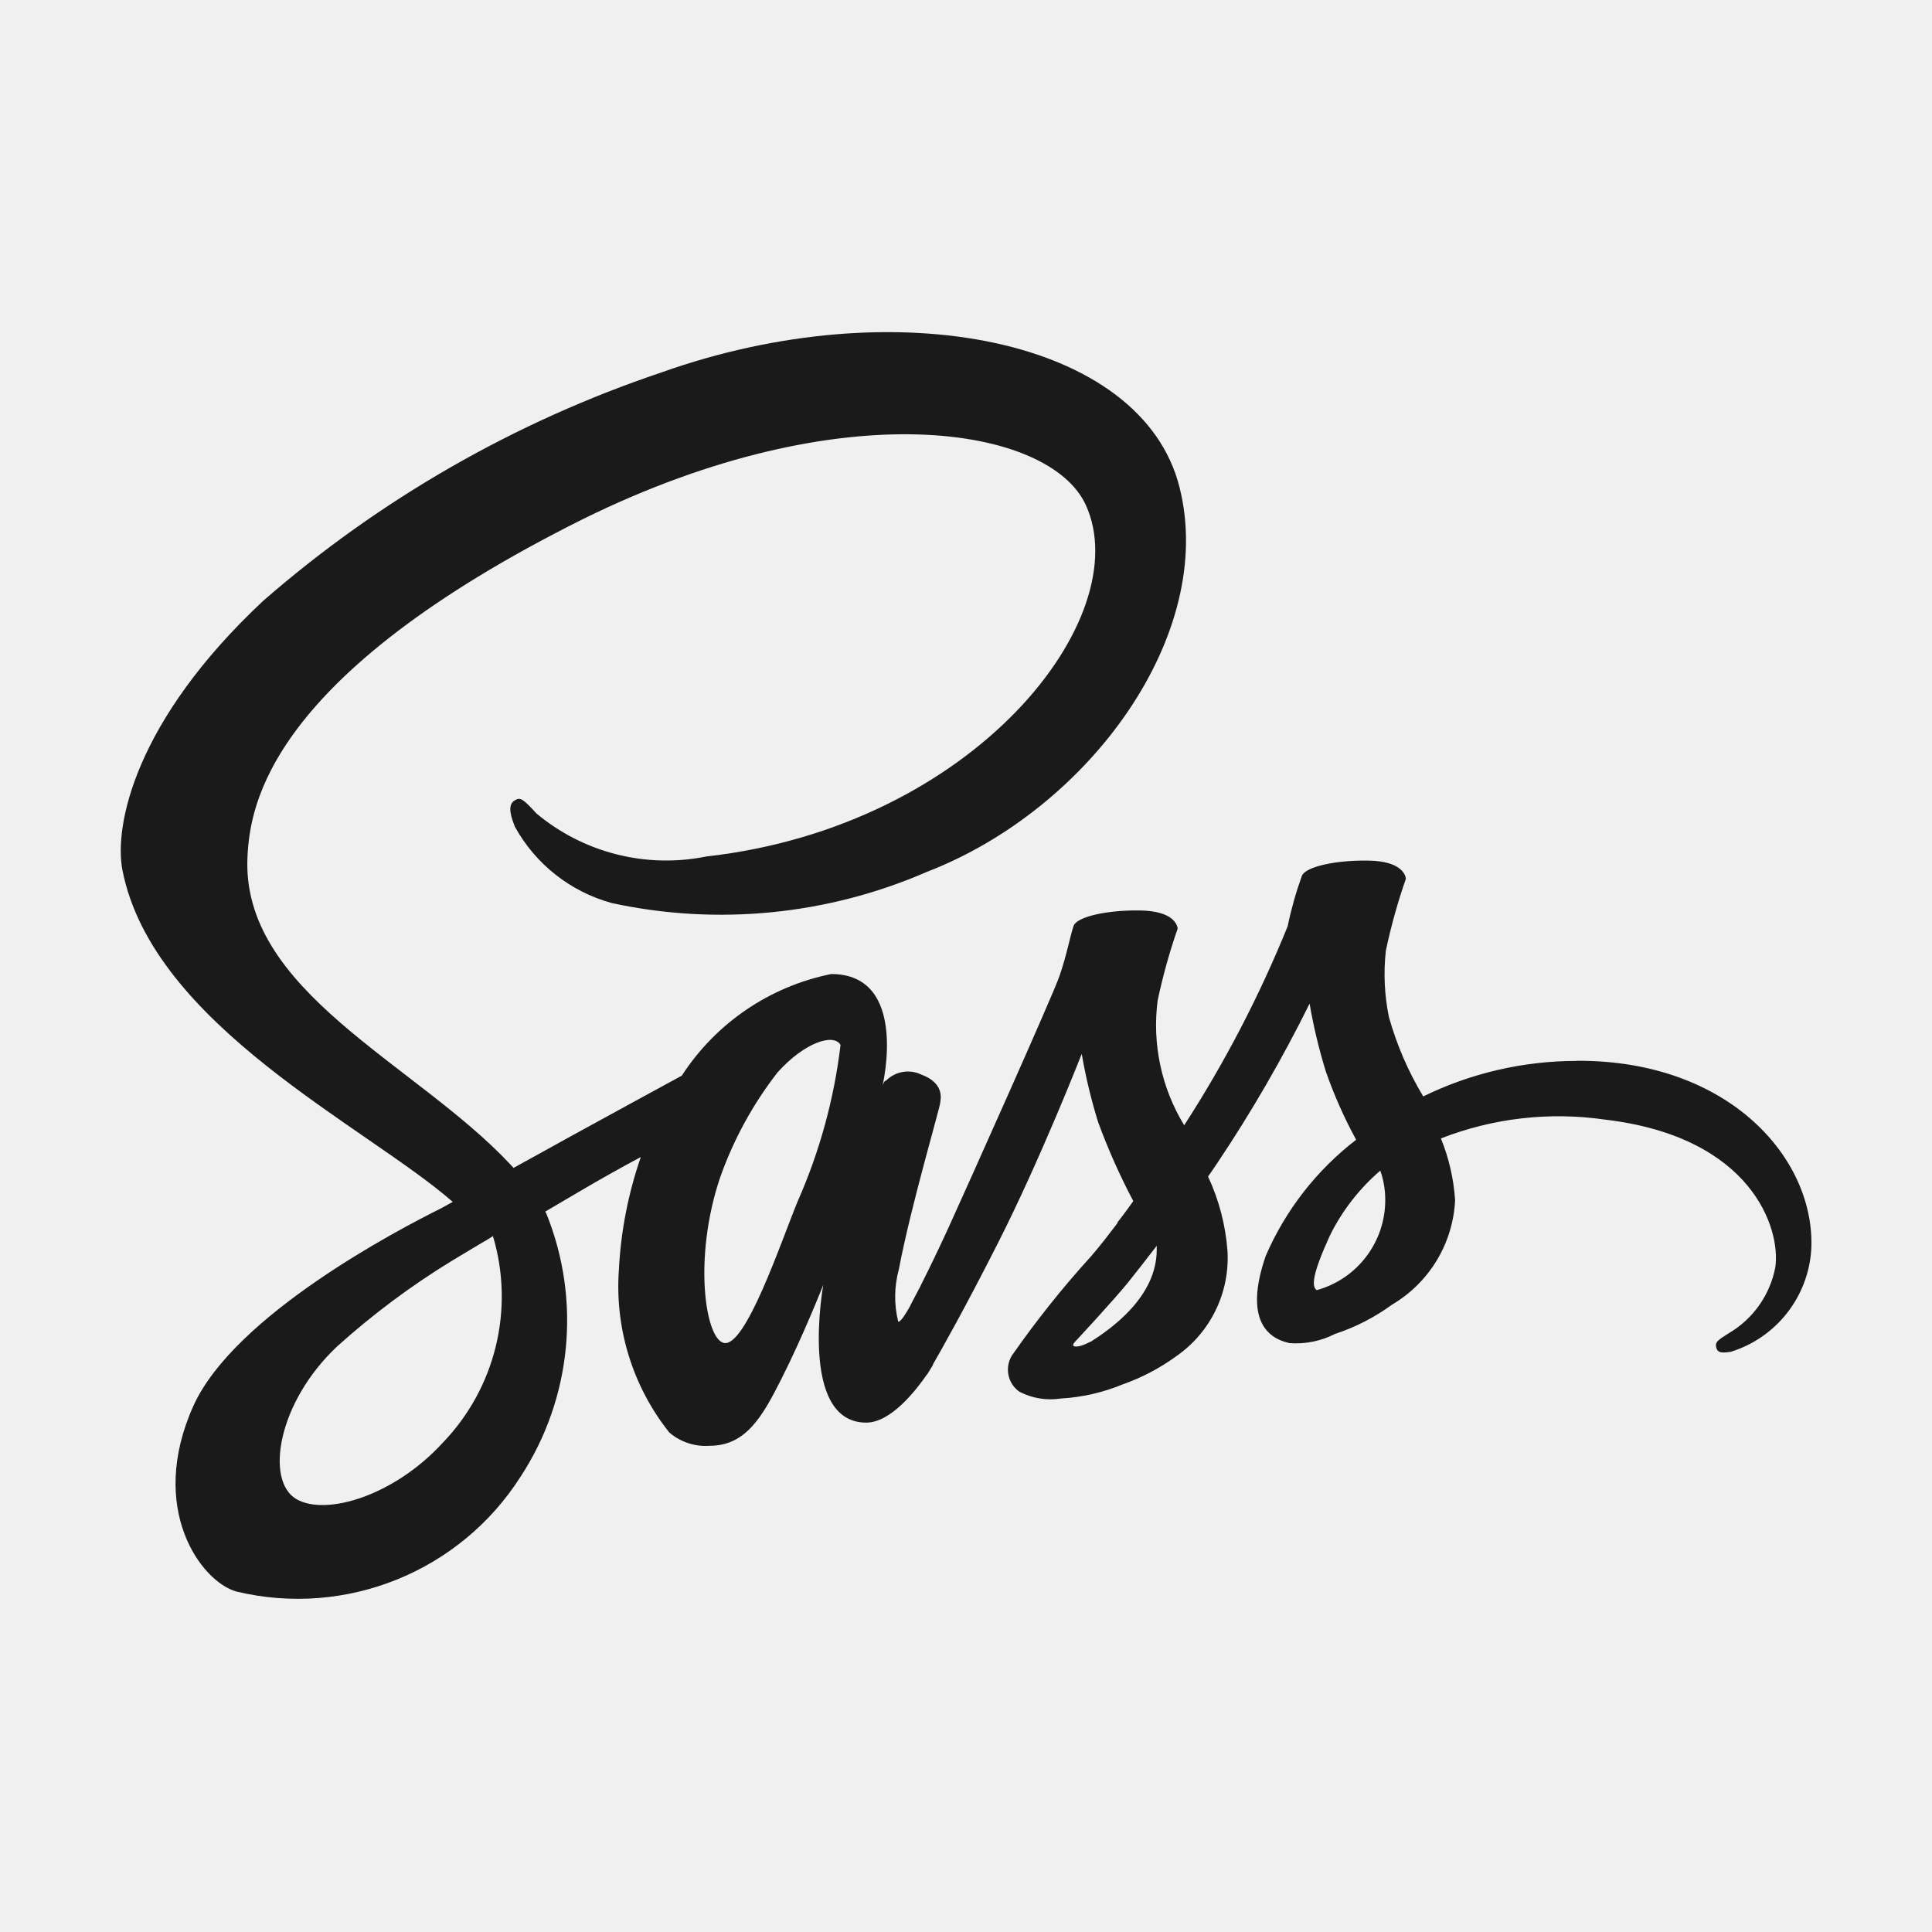
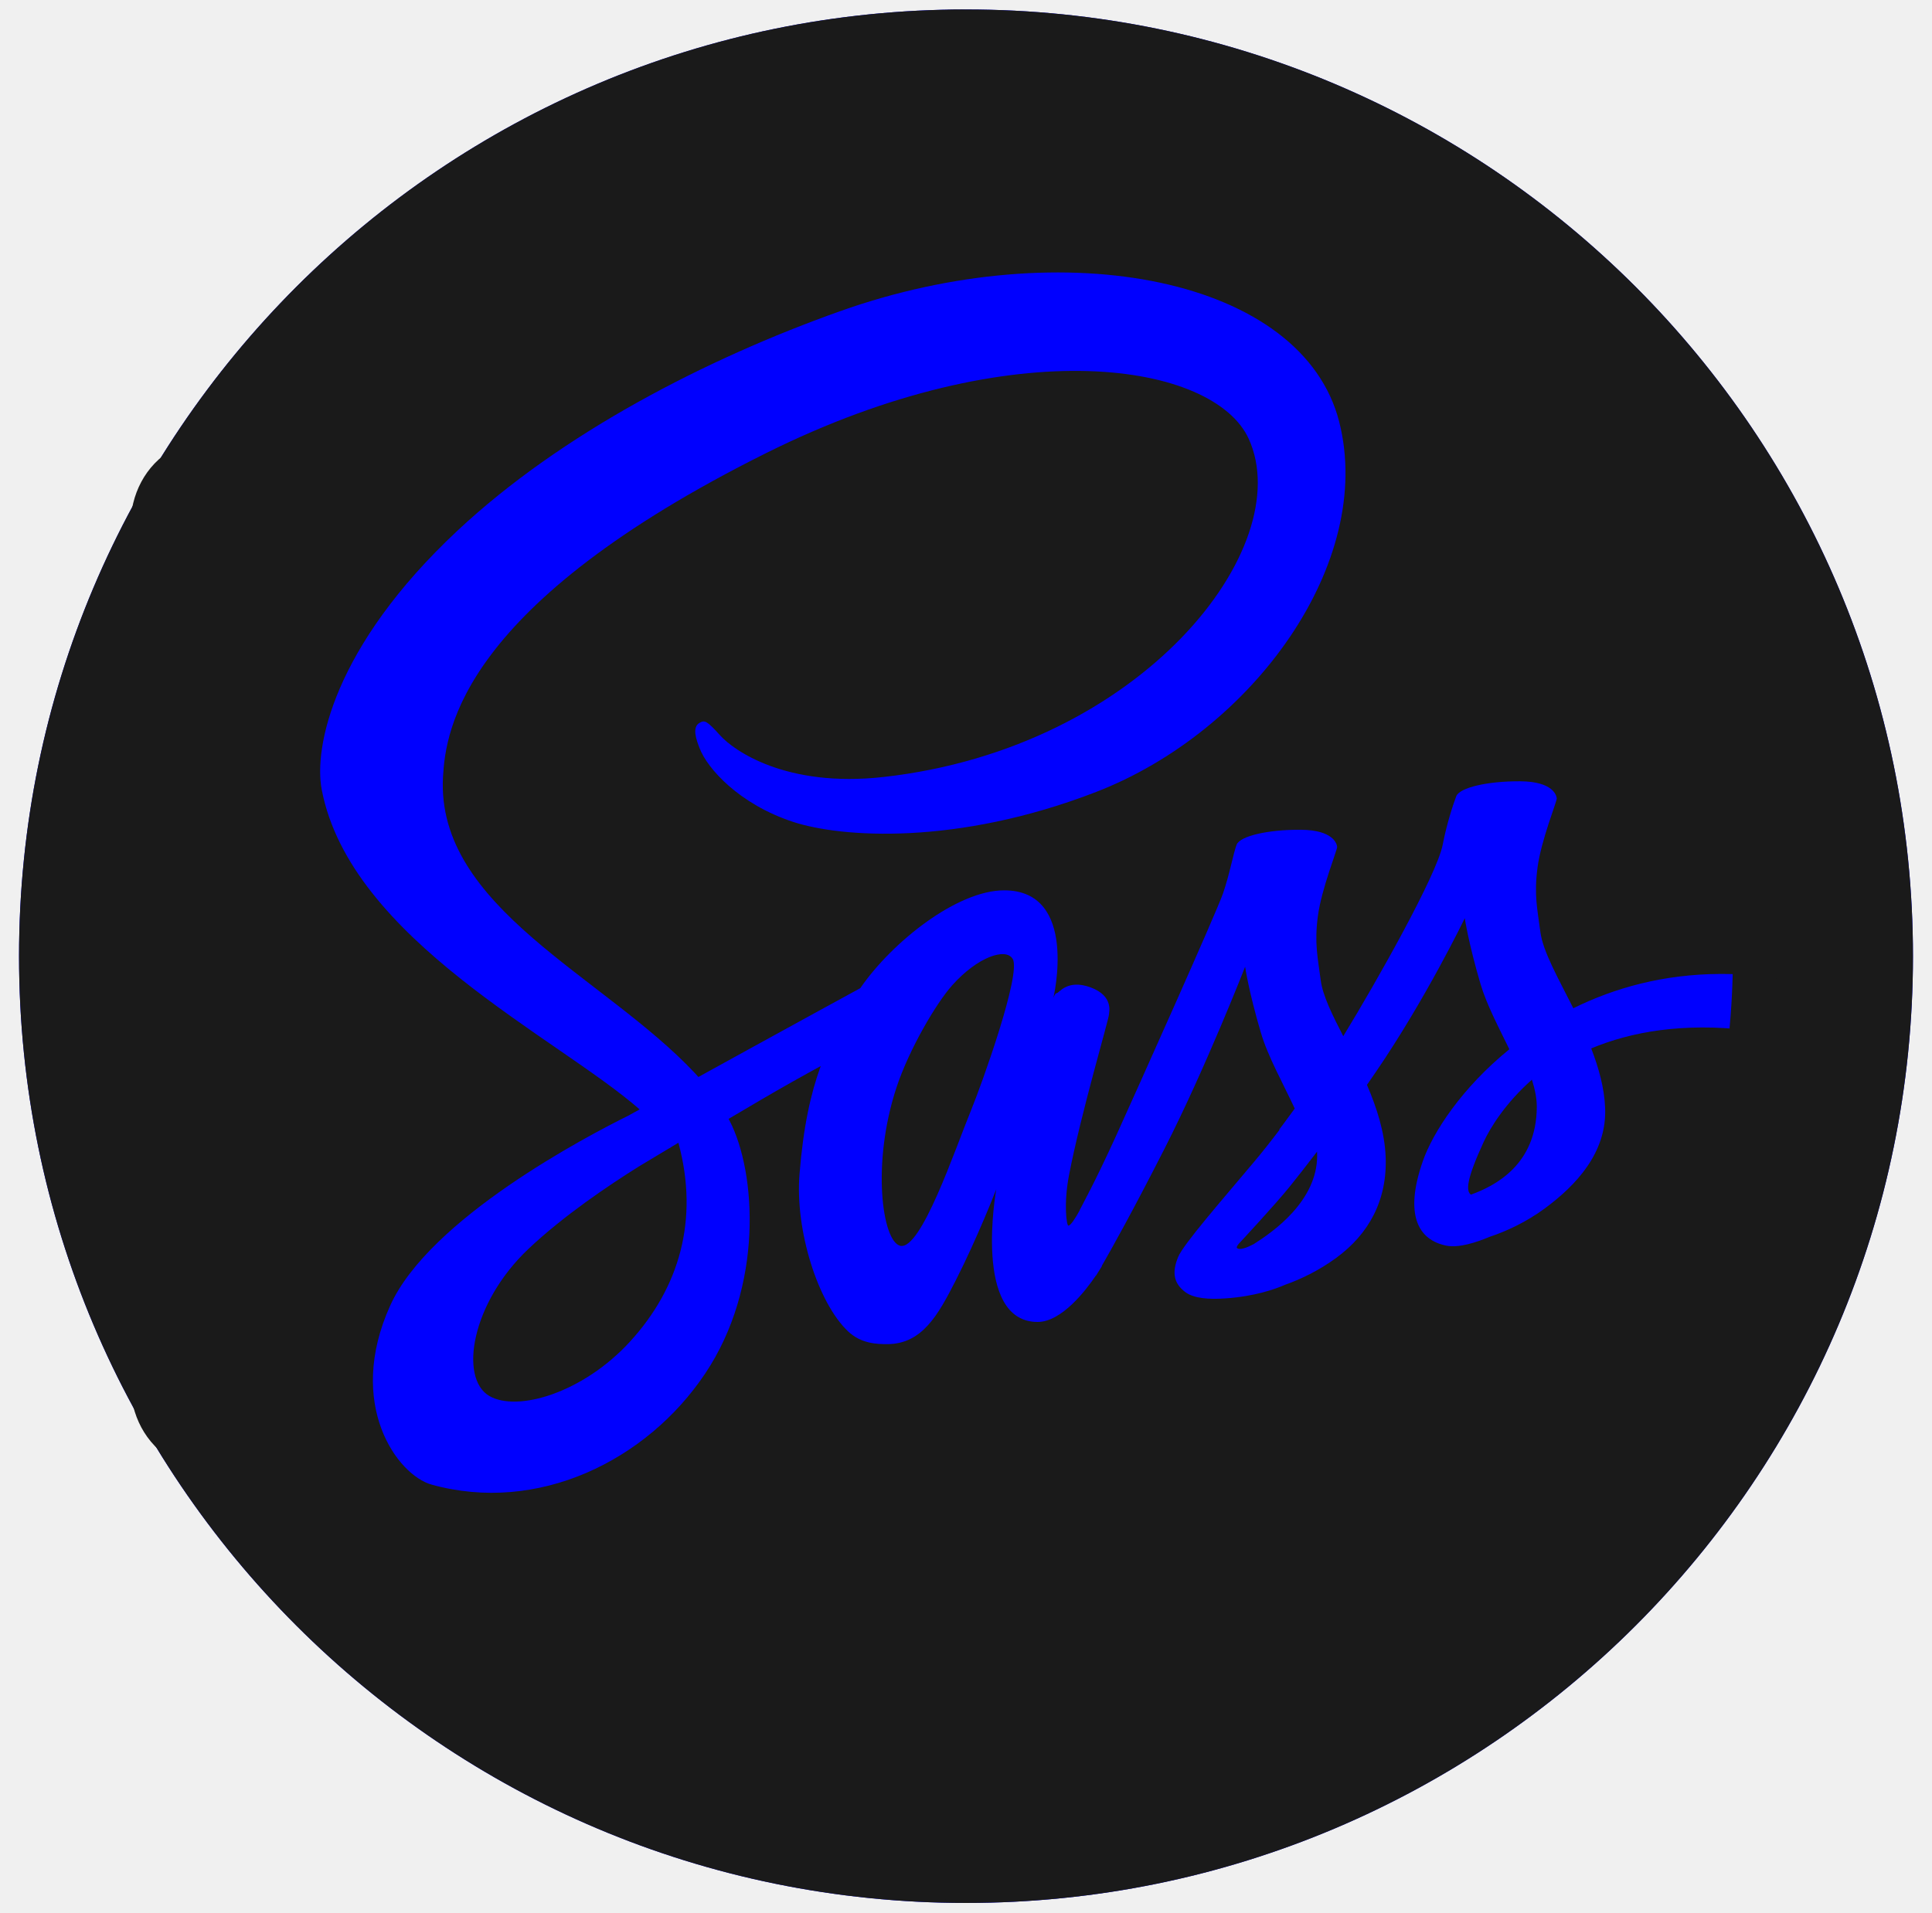
- <svg xmlns="http://www.w3.org/2000/svg" width="95px" height="95px" viewBox="0 0 32 32">
-   <path d="M26.11,17.572a5.8,5.8,0,0,0-2.537.588,5.345,5.345,0,0,1-.568-1.314,3.53,3.53,0,0,1-.051-1.1,9.811,9.811,0,0,1,.332-1.192c-.005-.051-.061-.292-.624-.3s-1.048.107-1.1.256a6.171,6.171,0,0,0-.235.834,19.686,19.686,0,0,1-1.713,3.294,3.186,3.186,0,0,1-.44-2.066,9.811,9.811,0,0,1,.332-1.192c-.005-.051-.061-.292-.624-.3s-1.048.107-1.1.256-.118.5-.235.834-1.483,3.386-1.841,4.173c-.184.4-.343.726-.455.946h0a.233.233,0,0,1-.02.041c-.1.189-.153.292-.153.292v.005c-.077.138-.159.266-.2.266a1.711,1.711,0,0,1,.01-.869c.2-1.059.69-2.705.685-2.762,0-.031.092-.317-.317-.465a.508.508,0,0,0-.578.1c-.036,0-.061.087-.061.087s.445-1.851-.849-1.851a3.855,3.855,0,0,0-2.475,1.683c-.348.189-1.089.593-1.882,1.028-.3.169-.614.338-.905.5-.02-.02-.041-.046-.061-.066C6.87,17.6,3.975,16.416,4.1,14.171c.046-.818.327-2.966,5.559-5.575,4.306-2.122,7.733-1.534,8.326-.23.849,1.862-1.836,5.319-6.285,5.82a3.351,3.351,0,0,1-2.813-.711c-.235-.256-.271-.271-.358-.22-.143.077-.051.307,0,.44a2.626,2.626,0,0,0,1.606,1.263,8.55,8.55,0,0,0,5.217-.517c2.7-1.043,4.8-3.943,4.184-6.372-.619-2.465-4.71-3.278-8.582-1.9A19.5,19.5,0,0,0,4.359,9.952c-2.133,1.995-2.47,3.728-2.332,4.455.5,2.578,4.051,4.255,5.472,5.5-.072.041-.138.077-.194.107-.711.353-3.421,1.77-4.1,3.268-.767,1.7.123,2.915.711,3.079a4.374,4.374,0,0,0,4.71-1.908A4.725,4.725,0,0,0,9.049,20.1a.107.107,0,0,0-.02-.031l.557-.327c.363-.215.721-.414,1.028-.578a6.74,6.74,0,0,0-.363,1.862,3.886,3.886,0,0,0,.834,2.7.921.921,0,0,0,.675.22c.6,0,.875-.5,1.176-1.094.368-.726.7-1.57.7-1.57s-.414,2.281.711,2.281c.409,0,.823-.532,1.008-.8v.005s.01-.015.031-.051l.066-.107v-.01c.164-.286.532-.936,1.079-2.015.706-1.391,1.386-3.13,1.386-3.13a8.888,8.888,0,0,0,.271,1.13,10.643,10.643,0,0,0,.583,1.309c-.164.23-.266.358-.266.358l.005.005c-.133.174-.276.363-.435.547a16.3,16.3,0,0,0-1.314,1.647.447.447,0,0,0,.123.6,1.116,1.116,0,0,0,.685.113,3.147,3.147,0,0,0,1.028-.235,3.45,3.45,0,0,0,.885-.465,1.98,1.98,0,0,0,.849-1.744,3.521,3.521,0,0,0-.322-1.233c.051-.072.1-.143.148-.215a23.428,23.428,0,0,0,1.534-2.649,8.888,8.888,0,0,0,.271,1.13,7.57,7.57,0,0,0,.5,1.125A4.861,4.861,0,0,0,20.965,20.8c-.322.931-.072,1.35.4,1.447a1.425,1.425,0,0,0,.747-.153,3.4,3.4,0,0,0,.946-.486,2.126,2.126,0,0,0,1.043-1.729,3.268,3.268,0,0,0-.235-1.023,5.356,5.356,0,0,1,2.716-.312c2.434.286,2.915,1.805,2.823,2.445a1.618,1.618,0,0,1-.772,1.094c-.169.107-.225.143-.21.22.02.113.1.107.245.087A1.9,1.9,0,0,0,30,20.7c.077-1.5-1.355-3.145-3.887-3.13ZM7.33,23.9c-.808.88-1.933,1.212-2.419.931-.522-.3-.317-1.6.675-2.532a12.884,12.884,0,0,1,1.9-1.417c.118-.072.292-.174.5-.3l.056-.031h0l.123-.077A3.493,3.493,0,0,1,7.33,23.9Zm5.881-4c-.281.685-.869,2.44-1.227,2.342-.307-.082-.5-1.412-.061-2.726a6.193,6.193,0,0,1,.956-1.754c.44-.491.926-.655,1.043-.455a9.062,9.062,0,0,1-.711,2.593Zm4.853,2.322c-.118.061-.23.1-.281.072-.036-.02.051-.1.051-.1s.609-.655.849-.951c.138-.174.3-.378.476-.609V20.7c0,.782-.757,1.309-1.094,1.524Zm3.744-.854c-.087-.061-.072-.266.22-.905a3.408,3.408,0,0,1,.834-1.074,1.448,1.448,0,0,1,.082.471,1.547,1.547,0,0,1-1.135,1.509Z" style="fill:#1A1A1A" />
+ <svg xmlns="http://www.w3.org/2000/svg" width="101" height="100" viewBox="0 0 101 101" fill="none">
+   <g clip-path="url(#clip0_12_396)">
+     <path d="M50.5 100.5C78.114 100.5 100.5 78.114 100.5 50.5C100.5 22.886 78.114 0.5 50.5 0.5C22.886 0.5 0.5 22.886 0.5 50.5C0.5 78.114 22.886 100.5 50.5 100.5Z" fill="#0000FF" />
+     <path d="M100.5 50.5C100.5 78.114 78.114 100.5 50.5 100.5C22.886 100.5 0.5 78.114 0.5 50.5C0.5 22.886 22.886 0.5 50.5 0.5C78.114 0.5 100.5 22.886 100.5 50.5ZM10.008 50.5C10.008 72.863 28.137 90.992 50.5 90.992C72.863 90.992 90.992 72.863 90.992 50.5C90.992 28.137 72.863 10.008 50.5 10.008C28.137 10.008 10.008 28.137 10.008 50.5Z" fill="#1A1A1A" />
+     <mask id="mask0_12_396" style="mask-type:luminance" maskUnits="userSpaceOnUse" x="6" y="0" width="88" height="101">
+       <path d="M93.754 0.5H6.382V100.5H93.754V0.5Z" fill="white" />
+     </mask>
+     <g mask="url(#mask0_12_396)">
+       <path d="M33.232 61.602C31.645 62.594 29.254 64.202 27.404 65.951C24.367 68.819 23.732 72.797 25.334 73.727C26.816 74.585 30.276 73.563 32.752 70.863C35.35 68.027 36.422 64.433 35.315 60.352C35.185 60.43 35.057 60.507 34.932 60.58L34.935 60.585L34.767 60.68C34.121 61.066 33.593 61.384 33.232 61.602ZM77.83 60.315C76.931 62.268 76.886 62.897 77.159 63.092C78.463 62.624 80.621 61.494 80.638 58.468C80.641 58.015 80.541 57.529 80.381 57.02C78.986 58.255 78.182 59.548 77.83 60.315ZM91.826 54.408C88.342 54.002 85.623 54.49 83.512 55.369C83.903 56.386 84.204 57.446 84.246 58.513C84.344 60.855 82.731 62.589 81.051 63.827C80.07 64.548 79.026 65.029 78.15 65.319C77.449 65.615 76.517 65.92 75.856 65.785C74.399 65.489 73.623 64.195 74.615 61.339C75.15 59.794 76.695 57.441 79.189 55.415C78.62 54.245 77.987 53.053 77.664 51.958C77.028 49.798 76.836 48.493 76.836 48.493C76.836 48.493 74.78 52.754 72.129 56.63C71.976 56.855 71.823 57.076 71.67 57.296C72.191 58.506 72.602 59.786 72.657 61.076C72.755 63.418 71.741 65.189 70.058 66.424C69.147 67.096 68.176 67.56 67.342 67.855C66.809 68.088 65.724 68.47 64.182 68.573C63.339 68.631 62.528 68.579 62.075 68.236C61.451 67.765 61.376 67.183 61.699 66.389C61.972 65.715 64.015 63.383 65.727 61.342C66.2 60.778 66.651 60.202 67.054 59.668L67.044 59.646C67.044 59.646 67.354 59.245 67.858 58.546C67.232 57.199 66.438 55.795 66.065 54.523C65.429 52.364 65.237 51.059 65.237 51.059C65.237 51.059 63.153 56.4 60.983 60.663C59.303 63.965 58.182 65.966 57.676 66.843L57.671 66.878C57.671 66.878 57.596 67.006 57.466 67.206L57.368 67.369L57.366 67.354C56.802 68.186 55.538 69.816 54.281 69.816C50.831 69.816 52.098 62.81 52.098 62.81C52.098 62.81 51.09 65.405 49.953 67.632C49.027 69.448 48.183 70.987 46.338 70.987C45.807 70.987 44.966 70.971 44.267 70.307C42.683 68.802 41.471 64.979 41.709 62.018C41.911 59.5 42.299 57.757 42.83 56.302C41.884 56.818 40.79 57.429 39.676 58.083L37.963 59.092L38.019 59.193C39.435 61.933 39.813 67.938 36.724 72.547C33.635 77.159 27.884 79.964 22.282 78.406C20.474 77.903 17.743 74.163 20.098 68.95C22.176 64.353 30.48 60.007 32.669 58.922L33.269 58.591C28.906 54.773 18.011 49.623 16.484 41.712C16.053 39.485 17.097 34.16 23.636 28.038C29.136 22.89 36.787 18.947 43.854 16.434C55.728 12.213 68.273 14.703 70.204 22.273C72.101 29.718 65.642 38.624 57.371 41.825C49.985 44.683 43.879 44.23 41.371 43.406C38.519 42.469 36.847 40.588 36.439 39.526C36.279 39.11 36.003 38.411 36.439 38.171C36.707 38.023 36.814 38.058 37.53 38.85C38.211 39.601 40.95 41.618 46.152 41.034C59.804 39.504 68.028 28.89 65.429 23.178C63.609 19.18 53.087 17.376 39.941 23.932C23.894 31.933 23.023 38.529 22.885 41.034C22.509 47.925 31.384 51.55 36.186 56.675L36.371 56.878C37.27 56.382 38.219 55.858 39.15 55.348C41.571 54.017 43.854 52.769 44.918 52.188C46.608 49.732 50.038 47.021 52.514 47.021C56.472 47.021 55.112 52.71 55.112 52.71C55.112 52.71 55.193 52.449 55.3 52.447C55.413 52.444 55.849 51.697 57.07 52.143C58.327 52.604 58.041 53.486 58.049 53.576C58.064 53.751 56.565 58.809 55.941 62.053C55.643 63.601 55.816 64.729 55.904 64.729C56.026 64.729 56.277 64.335 56.51 63.912L56.505 63.9C56.505 63.9 56.68 63.579 56.973 63.003L57.03 62.882L57.033 62.888C57.379 62.212 57.864 61.217 58.425 59.984C59.524 57.562 63.717 48.211 64.073 47.176C64.428 46.142 64.613 45.072 64.788 44.614C64.961 44.155 66.443 43.809 68.176 43.822C69.908 43.835 70.084 44.574 70.096 44.727C70.108 44.879 69.272 46.931 69.079 48.381C68.889 49.832 69.072 50.555 69.23 51.773C69.332 52.569 69.83 53.579 70.419 54.724C72.212 51.793 75.366 46.187 75.669 44.616C75.876 43.541 76.209 42.512 76.385 42.053C76.56 41.595 78.04 41.249 79.772 41.262C81.504 41.274 81.679 42.013 81.692 42.166C81.705 42.319 80.866 44.37 80.676 45.821C80.485 47.269 80.668 47.995 80.826 49.213C80.961 50.255 81.767 51.655 82.566 53.248C84.746 52.173 87.312 51.452 90.317 51.437C91.561 51.43 93.006 51.555 93.752 51.788V27.822C93.752 26.131 92.885 24.573 91.421 23.729L52.326 1.133C50.865 0.289 49.075 0.289 47.612 1.133L8.626 23.718C7.164 24.563 6.382 26.123 6.382 27.811V73.023C6.382 74.711 7.168 76.272 8.628 77.116L47.678 99.718C49.139 100.565 50.912 100.565 52.374 99.718L91.441 77.116C92.903 76.269 93.754 74.71 93.754 73.023V54.751C93.258 54.605 92.532 54.49 91.826 54.408ZM49.768 52.04C48.929 52.979 47.5 55.401 46.831 57.429C45.502 61.454 46.078 65.545 47.019 65.791C48.118 66.078 49.921 60.698 50.784 58.593C51.325 57.276 53.428 51.427 52.967 50.645C52.607 50.034 51.117 50.528 49.768 52.04ZM64.977 65.607C64.977 65.607 64.712 65.858 64.826 65.928C64.982 66.021 65.317 65.9 65.683 65.71C66.717 65.059 69.037 63.436 69.042 61.033C69.042 60.963 69.04 60.896 69.035 60.823C68.497 61.53 68.001 62.158 67.573 62.692C66.842 63.601 64.977 65.607 64.977 65.607Z" fill="#1A1A1A" />
+     </g>
+   </g>
+   <defs>
+     <clipPath id="clip0_12_396">
+       <rect width="100" height="100" fill="white" transform="translate(0.5 0.5)" />
+     </clipPath>
+   </defs>
</svg>
